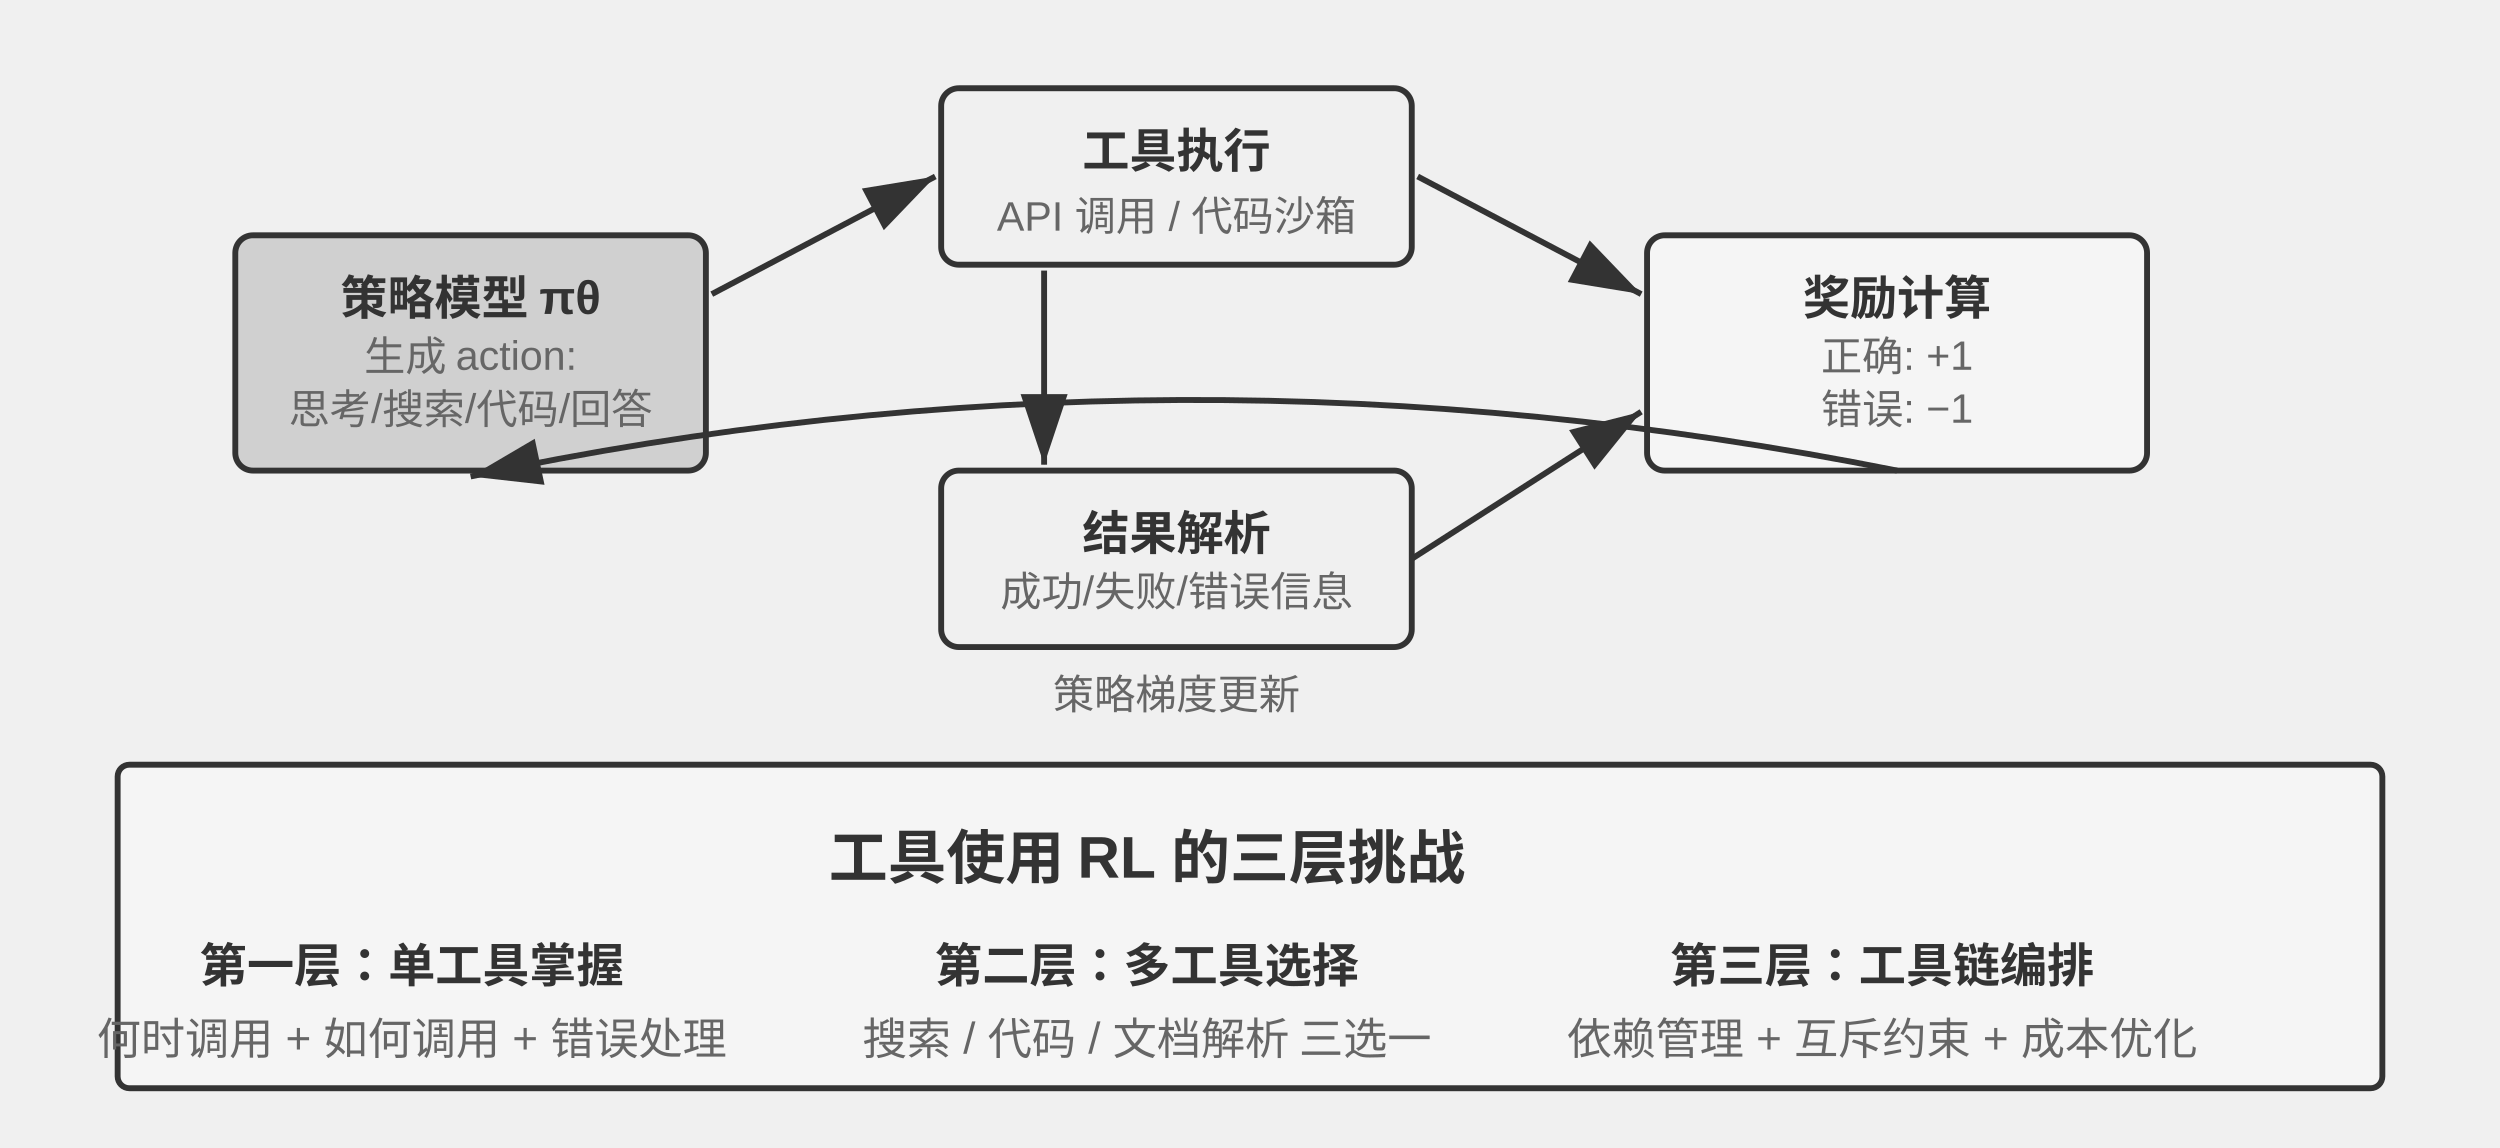
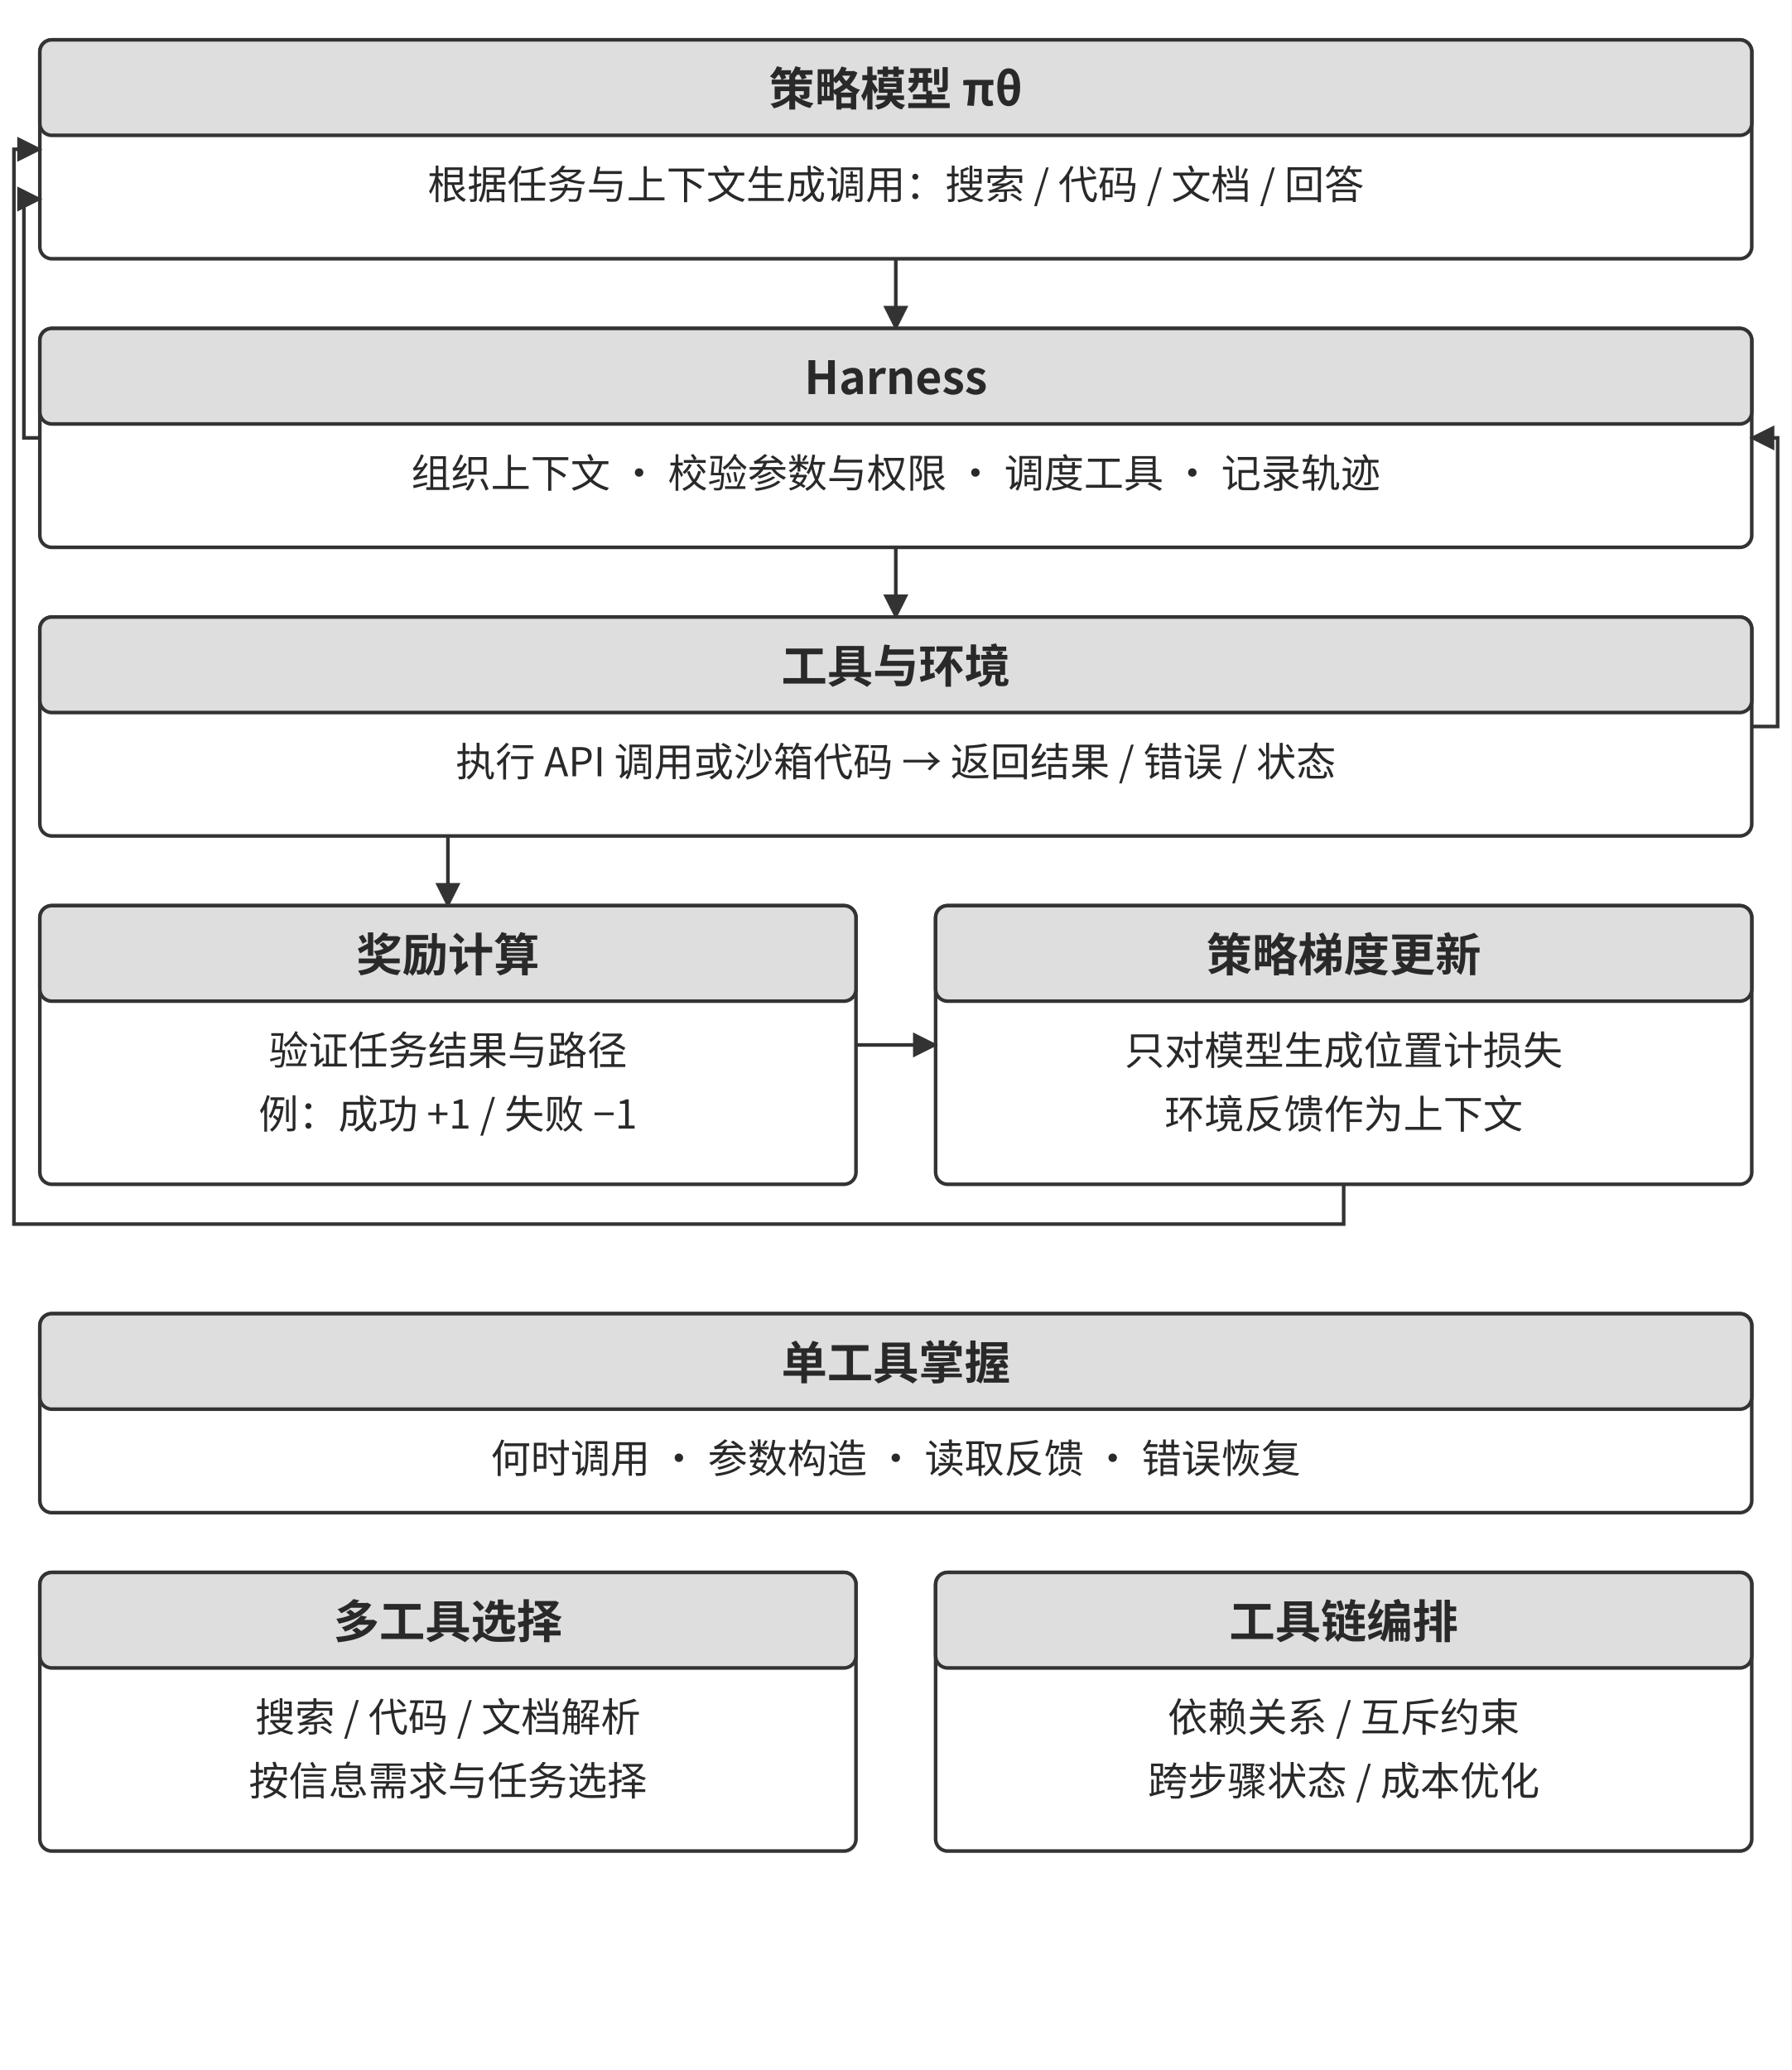
- <svg xmlns="http://www.w3.org/2000/svg" viewBox="0 40 850 390" width="850" height="390" style="background:#ffffff">
+ <svg xmlns="http://www.w3.org/2000/svg" width="150mm" height="173.33mm" viewBox="0 0 900 1040" role="img" aria-labelledby="title desc">
  <defs>
-     <marker id="ah" markerWidth="12" markerHeight="8" refX="12" refY="4" orient="auto">
-       <polygon points="0 0, 12 4, 0 8" fill="#333333" />
-     </marker>
-     <marker id="ah-light" markerWidth="12" markerHeight="8" refX="12" refY="4" orient="auto">
-       <polygon points="0 0, 12 4, 0 8" fill="#999999" />
+     <marker id="arrow" viewBox="0 0 10 10" refX="9" refY="5" markerWidth="7" markerHeight="7" orient="auto-start-reverse">
+       <path d="M0 0 L10 5 L0 10 Z" fill="#333333" />
    </marker>
  </defs>
-   <rect x="80" y="120" width="160" height="80" rx="6" fill="#d0d0d0" stroke="#333333" stroke-width="2" />
-   <text x="160" y="140" font-family="Arial, 'Helvetica Neue', Helvetica, 'PingFang SC', 'Microsoft YaHei', sans-serif" font-size="16" fill="#333333" text-anchor="middle" dominant-baseline="central" font-weight="bold">策略模型 πθ</text>
-   <text x="160" y="160" font-family="Arial, 'Helvetica Neue', Helvetica, 'PingFang SC', 'Microsoft YaHei', sans-serif" font-size="14" fill="#666666" text-anchor="middle" dominant-baseline="central" font-weight="normal">生成 action:</text>
-   <text x="160" y="178" font-family="Arial, 'Helvetica Neue', Helvetica, 'PingFang SC', 'Microsoft YaHei', sans-serif" font-size="14" fill="#666666" text-anchor="middle" dominant-baseline="central" font-weight="normal">思考/搜索/代码/回答</text>
-   <rect x="320" y="70" width="160" height="60" rx="6" fill="#f0f0f0" stroke="#333333" stroke-width="2" />
-   <text x="400" y="90" font-family="Arial, 'Helvetica Neue', Helvetica, 'PingFang SC', 'Microsoft YaHei', sans-serif" font-size="16" fill="#333333" text-anchor="middle" dominant-baseline="central" font-weight="bold">工具执行</text>
-   <text x="400" y="110" font-family="Arial, 'Helvetica Neue', Helvetica, 'PingFang SC', 'Microsoft YaHei', sans-serif" font-size="14" fill="#666666" text-anchor="middle" dominant-baseline="central" font-weight="normal">API 调用 / 代码沙箱</text>
-   <rect x="320" y="200" width="160" height="60" rx="6" fill="#f0f0f0" stroke="#333333" stroke-width="2" />
-   <text x="400" y="220" font-family="Arial, 'Helvetica Neue', Helvetica, 'PingFang SC', 'Microsoft YaHei', sans-serif" font-size="16" fill="#333333" text-anchor="middle" dominant-baseline="central" font-weight="bold">结果解析</text>
-   <text x="400" y="240" font-family="Arial, 'Helvetica Neue', Helvetica, 'PingFang SC', 'Microsoft YaHei', sans-serif" font-size="14" fill="#666666" text-anchor="middle" dominant-baseline="central" font-weight="normal">成功/失败/错误信息</text>
-   <rect x="560" y="120" width="170" height="80" rx="6" fill="#f5f5f5" stroke="#333333" stroke-width="2" />
-   <text x="645" y="140" font-family="Arial, 'Helvetica Neue', Helvetica, 'PingFang SC', 'Microsoft YaHei', sans-serif" font-size="16" fill="#333333" text-anchor="middle" dominant-baseline="central" font-weight="bold">奖励计算</text>
-   <text x="645" y="160" font-family="Arial, 'Helvetica Neue', Helvetica, 'PingFang SC', 'Microsoft YaHei', sans-serif" font-size="14" fill="#666666" text-anchor="middle" dominant-baseline="central" font-weight="normal">正确: +1</text>
-   <text x="645" y="178" font-family="Arial, 'Helvetica Neue', Helvetica, 'PingFang SC', 'Microsoft YaHei', sans-serif" font-size="14" fill="#666666" text-anchor="middle" dominant-baseline="central" font-weight="normal">错误: −1</text>
-   <line x1="242" y1="140" x2="318" y2="100" stroke="#333333" stroke-width="2" marker-end="url(#ah)" />
-   <line x1="482" y1="100" x2="558" y2="140" stroke="#333333" stroke-width="2" marker-end="url(#ah)" />
-   <line x1="480" y1="230" x2="558" y2="180" stroke="#333333" stroke-width="2" marker-end="url(#ah)" />
-   <line x1="355" y1="132" x2="355" y2="198" stroke="#333333" stroke-width="2" marker-end="url(#ah)" />
-   <path d="M 645,200 Q 400,151 160,202" fill="none" stroke="#333333" stroke-width="2" marker-end="url(#ah)" />
-   <text x="400" y="275" font-family="Arial, 'Helvetica Neue', Helvetica, 'PingFang SC', 'Microsoft YaHei', sans-serif" font-size="14" fill="#666666" text-anchor="middle" dominant-baseline="central" font-weight="normal">策略梯度更新</text>
-   <rect x="40" y="300" width="770" height="110" rx="4" fill="#f5f5f5" stroke="#333333" stroke-width="2" />
-   <text x="390" y="330" font-family="Arial, 'Helvetica Neue', Helvetica, 'PingFang SC', 'Microsoft YaHei', sans-serif" font-size="20" fill="#333333" text-anchor="middle" dominant-baseline="central" font-weight="bold">工具使用 RL 的三层挑战</text>
-   <text x="140" y="367" font-family="Arial, 'Helvetica Neue', Helvetica, 'PingFang SC', 'Microsoft YaHei', sans-serif" font-size="16" fill="#333333" text-anchor="middle" dominant-baseline="central" font-weight="bold">第一层：单工具掌握</text>
-   <text x="140" y="392" font-family="Arial, 'Helvetica Neue', Helvetica, 'PingFang SC', 'Microsoft YaHei', sans-serif" font-size="15" fill="#666666" text-anchor="middle" dominant-baseline="central" font-weight="normal">何时调用 + 如何调用 + 错误处理</text>
-   <text x="390" y="367" font-family="Arial, 'Helvetica Neue', Helvetica, 'PingFang SC', 'Microsoft YaHei', sans-serif" font-size="16" fill="#333333" text-anchor="middle" dominant-baseline="central" font-weight="bold">第二层：多工具选择</text>
-   <text x="390" y="392" font-family="Arial, 'Helvetica Neue', Helvetica, 'PingFang SC', 'Microsoft YaHei', sans-serif" font-size="15" fill="#666666" text-anchor="middle" dominant-baseline="central" font-weight="normal">搜索 / 代码 / 文档解析 三选一</text>
-   <text x="640" y="367" font-family="Arial, 'Helvetica Neue', Helvetica, 'PingFang SC', 'Microsoft YaHei', sans-serif" font-size="16" fill="#333333" text-anchor="middle" dominant-baseline="central" font-weight="bold">第三层：工具链编排</text>
-   <text x="640" y="392" font-family="Arial, 'Helvetica Neue', Helvetica, 'PingFang SC', 'Microsoft YaHei', sans-serif" font-size="15" fill="#666666" text-anchor="middle" dominant-baseline="central" font-weight="normal">依赖管理 + 互斥约束 + 成本优化</text>
+   <rect width="900" height="1040" fill="#ffffff" />
+   <rect x="20" y="20" width="860" height="110" rx="6" fill="#ffffff" stroke="#333333" stroke-width="1.8" />
+   <rect x="20" y="20" width="860" height="48" rx="6" fill="#dedede" stroke="#333333" stroke-width="1.8" />
+   <text x="450.0" y="53" text-anchor="middle" font-family="Noto Sans CJK SC,Source Han Sans CN,Microsoft YaHei,sans-serif" font-size="23" font-weight="700" fill="#292929">策略模型 πθ</text>
+   <text x="450.0" y="100" text-anchor="middle" font-family="Noto Sans CJK SC,Source Han Sans CN,Microsoft YaHei,sans-serif" font-size="20" font-weight="400" fill="#292929">根据任务与上下文生成调用：搜索 / 代码 / 文档 / 回答</text>
+   <path d="M 450 130 L 450 165" fill="none" stroke="#333333" stroke-width="1.8" marker-end="url(#arrow)" />
+   <path d="M 20 220 L 12 220 L 12 100 L 20 100" fill="none" stroke="#333333" stroke-width="1.8" marker-end="url(#arrow)" />
+   <rect x="20" y="165" width="860" height="110" rx="6" fill="#ffffff" stroke="#333333" stroke-width="1.8" />
+   <rect x="20" y="165" width="860" height="48" rx="6" fill="#dedede" stroke="#333333" stroke-width="1.8" />
+   <text x="450.0" y="198" text-anchor="middle" font-family="Noto Sans CJK SC,Source Han Sans CN,Microsoft YaHei,sans-serif" font-size="23" font-weight="700" fill="#292929">Harness</text>
+   <text x="450.0" y="245" text-anchor="middle" font-family="Noto Sans CJK SC,Source Han Sans CN,Microsoft YaHei,sans-serif" font-size="20" font-weight="400" fill="#292929">组织上下文 · 校验参数与权限 · 调度工具 · 记录轨迹</text>
+   <path d="M 450 275 L 450 310" fill="none" stroke="#333333" stroke-width="1.8" marker-end="url(#arrow)" />
+   <rect x="20" y="310" width="860" height="110" rx="6" fill="#ffffff" stroke="#333333" stroke-width="1.8" />
+   <rect x="20" y="310" width="860" height="48" rx="6" fill="#dedede" stroke="#333333" stroke-width="1.8" />
+   <text x="450.0" y="343" text-anchor="middle" font-family="Noto Sans CJK SC,Source Han Sans CN,Microsoft YaHei,sans-serif" font-size="23" font-weight="700" fill="#292929">工具与环境</text>
+   <text x="450.0" y="390" text-anchor="middle" font-family="Noto Sans CJK SC,Source Han Sans CN,Microsoft YaHei,sans-serif" font-size="20" font-weight="400" fill="#292929">执行 API 调用或沙箱代码 → 返回结果 / 错误 / 状态</text>
+   <path d="M 880 365 L 893 365 L 893 220 L 880 220" fill="none" stroke="#333333" stroke-width="1.8" marker-end="url(#arrow)" />
+   <path d="M 225 420 L 225 455" fill="none" stroke="#333333" stroke-width="1.8" marker-end="url(#arrow)" />
+   <rect x="20" y="455" width="410" height="140" rx="6" fill="#ffffff" stroke="#333333" stroke-width="1.8" />
+   <rect x="20" y="455" width="410" height="48" rx="6" fill="#dedede" stroke="#333333" stroke-width="1.8" />
+   <text x="225.0" y="488" text-anchor="middle" font-family="Noto Sans CJK SC,Source Han Sans CN,Microsoft YaHei,sans-serif" font-size="23" font-weight="700" fill="#292929">奖励计算</text>
+   <text x="225.0" y="535" text-anchor="middle" font-family="Noto Sans CJK SC,Source Han Sans CN,Microsoft YaHei,sans-serif" font-size="20" font-weight="400" fill="#292929">验证任务结果与路径</text>
+   <text x="225.0" y="567" text-anchor="middle" font-family="Noto Sans CJK SC,Source Han Sans CN,Microsoft YaHei,sans-serif" font-size="20" font-weight="400" fill="#292929">例：成功 +1 / 失败 −1</text>
+   <rect x="470" y="455" width="410" height="140" rx="6" fill="#ffffff" stroke="#333333" stroke-width="1.8" />
+   <rect x="470" y="455" width="410" height="48" rx="6" fill="#dedede" stroke="#333333" stroke-width="1.8" />
+   <text x="675.0" y="488" text-anchor="middle" font-family="Noto Sans CJK SC,Source Han Sans CN,Microsoft YaHei,sans-serif" font-size="23" font-weight="700" fill="#292929">策略梯度更新</text>
+   <text x="675.0" y="535" text-anchor="middle" font-family="Noto Sans CJK SC,Source Han Sans CN,Microsoft YaHei,sans-serif" font-size="20" font-weight="400" fill="#292929">只对模型生成位置计损失</text>
+   <text x="675.0" y="567" text-anchor="middle" font-family="Noto Sans CJK SC,Source Han Sans CN,Microsoft YaHei,sans-serif" font-size="20" font-weight="400" fill="#292929">环境反馈作为上下文</text>
+   <path d="M 430 525 L 470 525" fill="none" stroke="#333333" stroke-width="1.8" marker-end="url(#arrow)" />
+   <path d="M 675 595 L 675 615 L 7 615 L 7 75 L 20 75" fill="none" stroke="#333333" stroke-width="1.8" marker-end="url(#arrow)" />
+   <rect x="20" y="660" width="860" height="100" rx="6" fill="#ffffff" stroke="#333333" stroke-width="1.8" />
+   <rect x="20" y="660" width="860" height="48" rx="6" fill="#dedede" stroke="#333333" stroke-width="1.8" />
+   <text x="450.0" y="693" text-anchor="middle" font-family="Noto Sans CJK SC,Source Han Sans CN,Microsoft YaHei,sans-serif" font-size="23" font-weight="700" fill="#292929">单工具掌握</text>
+   <text x="450.0" y="740" text-anchor="middle" font-family="Noto Sans CJK SC,Source Han Sans CN,Microsoft YaHei,sans-serif" font-size="20" font-weight="400" fill="#292929">何时调用 · 参数构造 · 读取反馈 · 错误恢复</text>
+   <rect x="20" y="790" width="410" height="140" rx="6" fill="#ffffff" stroke="#333333" stroke-width="1.8" />
+   <rect x="20" y="790" width="410" height="48" rx="6" fill="#dedede" stroke="#333333" stroke-width="1.8" />
+   <text x="225.0" y="823" text-anchor="middle" font-family="Noto Sans CJK SC,Source Han Sans CN,Microsoft YaHei,sans-serif" font-size="23" font-weight="700" fill="#292929">多工具选择</text>
+   <text x="225.0" y="870" text-anchor="middle" font-family="Noto Sans CJK SC,Source Han Sans CN,Microsoft YaHei,sans-serif" font-size="20" font-weight="400" fill="#292929">搜索 / 代码 / 文档解析</text>
+   <text x="225.0" y="902" text-anchor="middle" font-family="Noto Sans CJK SC,Source Han Sans CN,Microsoft YaHei,sans-serif" font-size="20" font-weight="400" fill="#292929">按信息需求与任务选择</text>
+   <rect x="470" y="790" width="410" height="140" rx="6" fill="#ffffff" stroke="#333333" stroke-width="1.8" />
+   <rect x="470" y="790" width="410" height="48" rx="6" fill="#dedede" stroke="#333333" stroke-width="1.8" />
+   <text x="675.0" y="823" text-anchor="middle" font-family="Noto Sans CJK SC,Source Han Sans CN,Microsoft YaHei,sans-serif" font-size="23" font-weight="700" fill="#292929">工具链编排</text>
+   <text x="675.0" y="870" text-anchor="middle" font-family="Noto Sans CJK SC,Source Han Sans CN,Microsoft YaHei,sans-serif" font-size="20" font-weight="400" fill="#292929">依赖关系 / 互斥约束</text>
+   <text x="675.0" y="902" text-anchor="middle" font-family="Noto Sans CJK SC,Source Han Sans CN,Microsoft YaHei,sans-serif" font-size="20" font-weight="400" fill="#292929">跨步骤状态 / 成本优化</text>
</svg>
